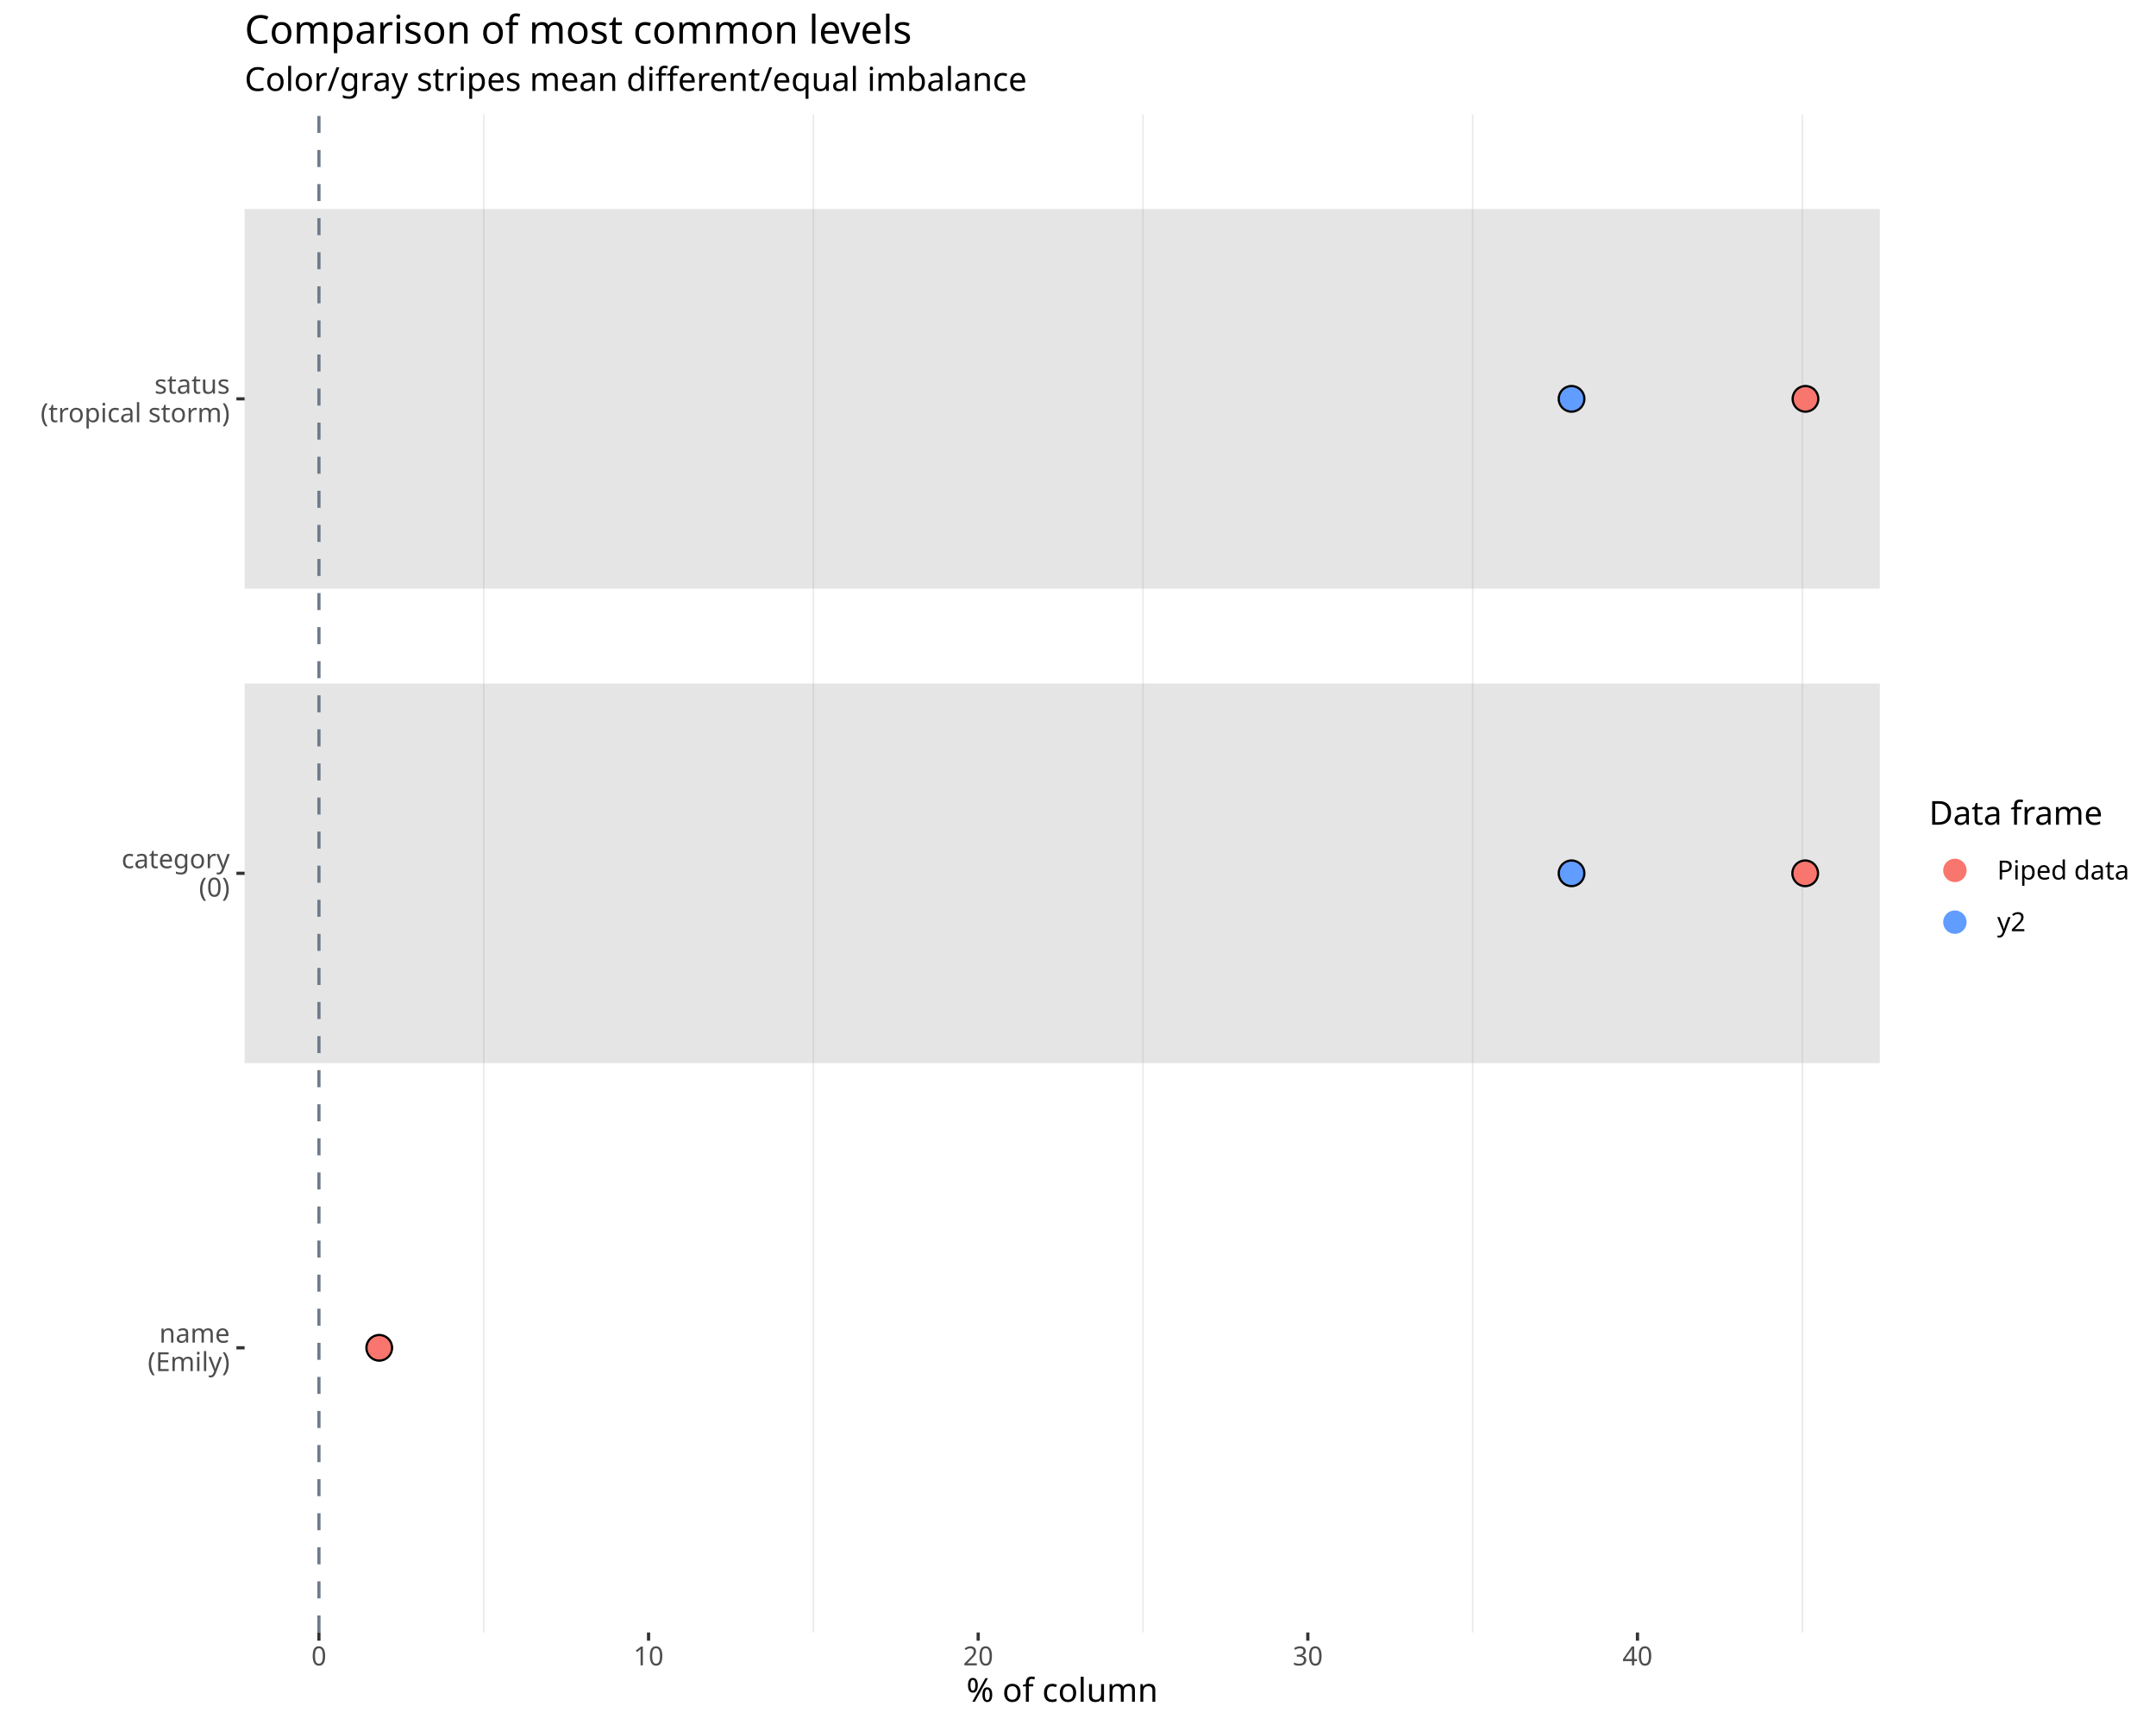
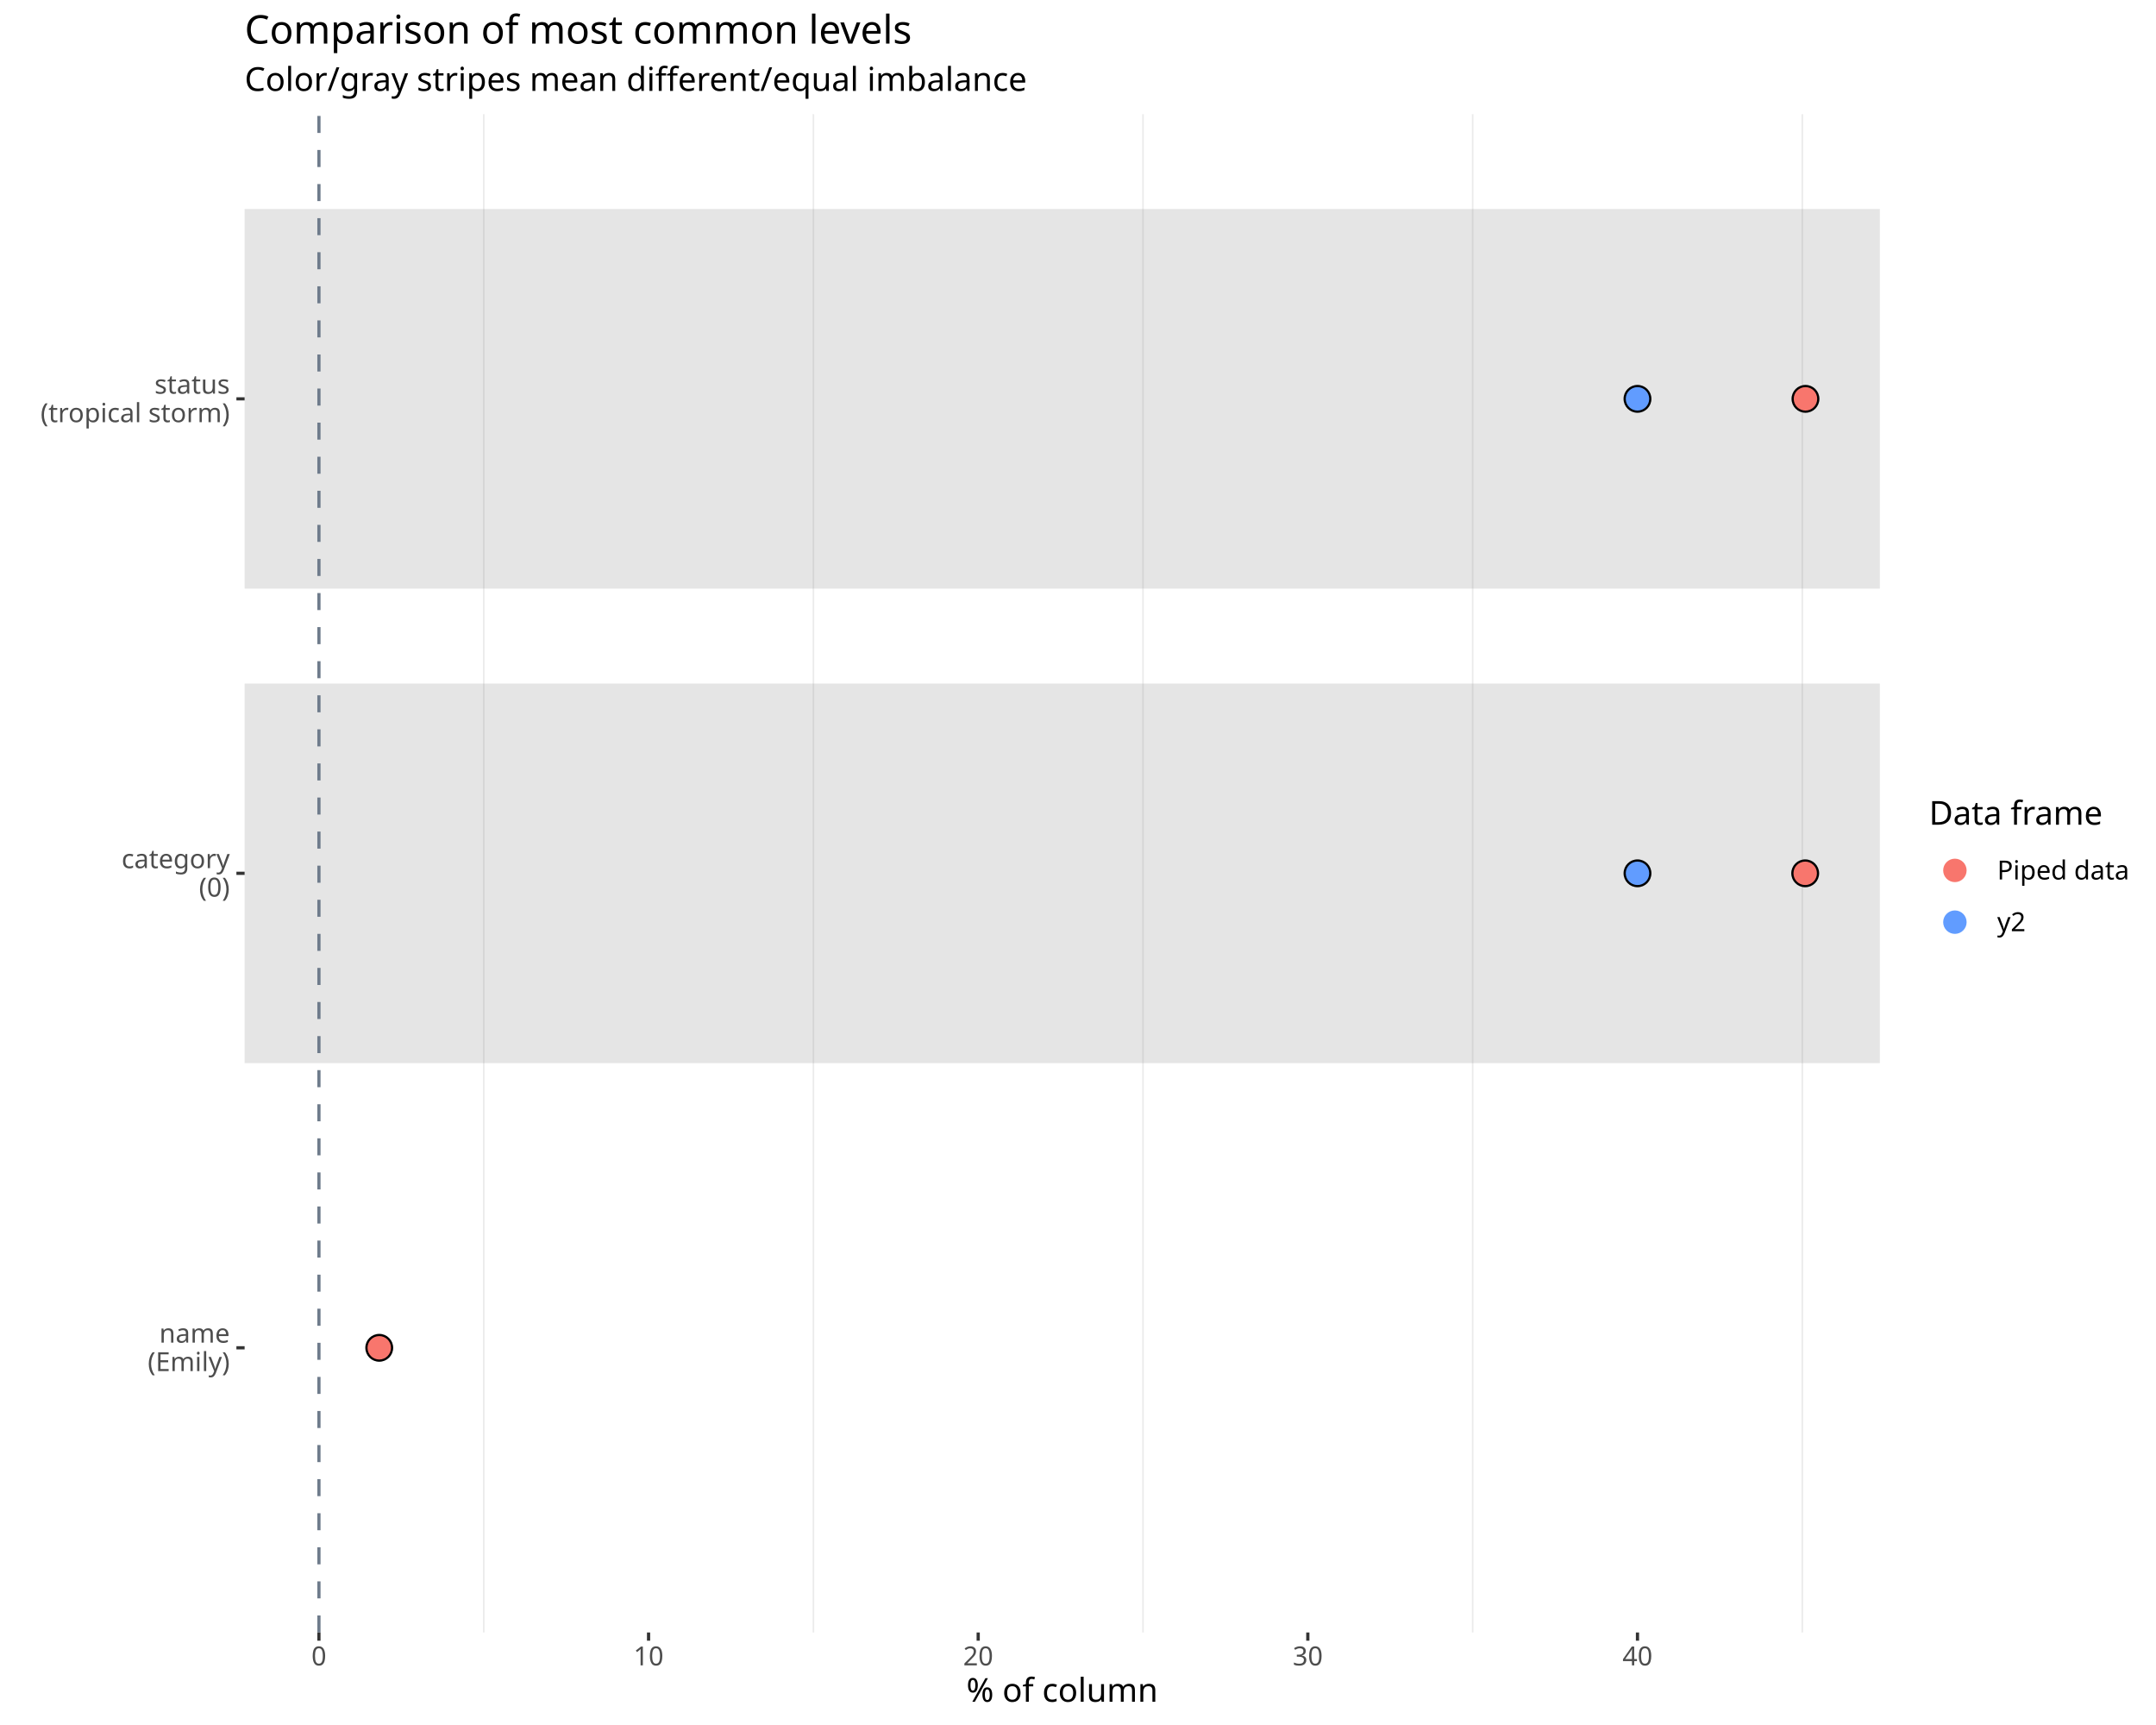
<svg xmlns="http://www.w3.org/2000/svg" class="svglite" data-engine-version="2.0" width="720.00pt" height="576.00pt" viewBox="0 0 720.00 576.00">
  <defs>
    <style type="text/css">
    .svglite line, .svglite polyline, .svglite polygon, .svglite path, .svglite rect, .svglite circle {
      fill: none;
      stroke: #000000;
      stroke-linecap: round;
      stroke-linejoin: round;
      stroke-miterlimit: 10.00;
    }
  </style>
  </defs>
  <rect width="100%" height="100%" style="stroke: none; fill: #FFFFFF;" />
  <defs>
    <clipPath id="cpMC4wMHw3MjAuMDB8MC4wMHw1NzYuMDA=">
      <rect x="0.00" y="0.00" width="720.00" height="576.00" />
    </clipPath>
  </defs>
  <g clip-path="url(#cpMC4wMHw3MjAuMDB8MC4wMHw1NzYuMDA=)">
    <rect x="0.00" y="0.00" width="720.00" height="576.00" style="stroke-width: 1.07; stroke: #FFFFFF; fill: #FFFFFF;" />
  </g>
  <defs>
    <clipPath id="cpODEuNjl8NjI3Ljc2fDM4LjEyfDU0NS4xMQ==">
      <rect x="81.69" y="38.12" width="546.08" height="507.00" />
    </clipPath>
  </defs>
  <g clip-path="url(#cpODEuNjl8NjI3Ljc2fDM4LjEyfDU0NS4xMQ==)">
    <rect x="81.69" y="38.12" width="546.08" height="507.00" style="stroke-width: 1.07; stroke: none; fill: #FFFFFF;" />
    <polyline points="161.55,545.11 161.55,38.12 " style="stroke-width: 0.53; stroke: #EBEBEB; stroke-linecap: butt;" />
    <polyline points="271.63,545.11 271.63,38.12 " style="stroke-width: 0.53; stroke: #EBEBEB; stroke-linecap: butt;" />
    <polyline points="381.71,545.11 381.71,38.12 " style="stroke-width: 0.53; stroke: #EBEBEB; stroke-linecap: butt;" />
    <polyline points="491.80,545.11 491.80,38.12 " style="stroke-width: 0.53; stroke: #EBEBEB; stroke-linecap: butt;" />
    <polyline points="601.88,545.11 601.88,38.12 " style="stroke-width: 0.53; stroke: #EBEBEB; stroke-linecap: butt;" />
    <rect x="-994.31" y="386.68" width="3302.46" height="126.75" style="stroke-width: 1.07; stroke: none; stroke-linecap: square; stroke-linejoin: miter;" />
    <rect x="-994.31" y="228.24" width="3302.46" height="126.75" style="stroke-width: 1.07; stroke: none; stroke-linecap: square; stroke-linejoin: miter; fill: #7F7F7F; fill-opacity: 0.20;" />
    <rect x="-994.31" y="69.80" width="3302.46" height="126.75" style="stroke-width: 1.07; stroke: none; stroke-linecap: square; stroke-linejoin: miter; fill: #7F7F7F; fill-opacity: 0.20;" />
    <rect x="-994.31" y="-88.63" width="3302.46" height="126.75" style="stroke-width: 1.07; stroke: none; stroke-linecap: square; stroke-linejoin: miter;" />
    <rect x="-994.31" y="-247.07" width="3302.46" height="126.75" style="stroke-width: 1.07; stroke: none; stroke-linecap: square; stroke-linejoin: miter; fill: #7F7F7F; fill-opacity: 0.20;" />
    <rect x="-994.31" y="-405.50" width="3302.46" height="126.75" style="stroke-width: 1.07; stroke: none; stroke-linecap: square; stroke-linejoin: miter; fill: #7F7F7F; fill-opacity: 0.20;" />
    <line x1="106.51" y1="545.11" x2="106.51" y2="38.12" style="stroke-width: 1.07; stroke: #6E7B8B; stroke-dasharray: 5.69,5.69; stroke-linecap: butt;" />
    <circle cx="126.65" cy="450.05" r="4.30" style="stroke-width: 0.71; fill: #000000;" />
    <circle cx="602.85" cy="291.61" r="4.30" style="stroke-width: 0.71; fill: #000000;" />
    <circle cx="602.94" cy="133.18" r="4.30" style="stroke-width: 0.71; fill: #000000;" />
-     <circle cx="524.82" cy="291.61" r="4.30" style="stroke-width: 0.71; fill: #000000;" />
-     <circle cx="524.82" cy="133.18" r="4.30" style="stroke-width: 0.71; fill: #000000;" />
+     <circle cx="546.84" cy="291.61" r="4.30" style="stroke-width: 0.71; fill: #000000;" />
+     <circle cx="546.84" cy="133.18" r="4.30" style="stroke-width: 0.71; fill: #000000;" />
    <circle cx="126.65" cy="450.05" r="3.56" style="stroke-width: 0.71; stroke: #F8766D; fill: #F8766D;" />
    <circle cx="602.85" cy="291.61" r="3.56" style="stroke-width: 0.71; stroke: #F8766D; fill: #F8766D;" />
    <circle cx="602.94" cy="133.18" r="3.56" style="stroke-width: 0.71; stroke: #F8766D; fill: #F8766D;" />
-     <circle cx="524.82" cy="291.61" r="3.56" style="stroke-width: 0.71; stroke: #619CFF; fill: #619CFF;" />
-     <circle cx="524.82" cy="133.18" r="3.56" style="stroke-width: 0.71; stroke: #619CFF; fill: #619CFF;" />
+     <circle cx="546.84" cy="291.61" r="3.56" style="stroke-width: 0.71; stroke: #619CFF; fill: #619CFF;" />
+     <circle cx="546.84" cy="133.18" r="3.56" style="stroke-width: 0.71; stroke: #619CFF; fill: #619CFF;" />
  </g>
  <g clip-path="url(#cpMC4wMHw3MjAuMDB8MC4wMHw1NzYuMDA=)">
    <text x="76.75" y="448.33" text-anchor="end" style="font-size: 8.80px; fill: #4D4D4D; font-family: sans;" textLength="22.02px" lengthAdjust="spacingAndGlyphs">name</text>
    <text x="76.75" y="457.83" text-anchor="end" style="font-size: 8.80px; fill: #4D4D4D; font-family: sans;" textLength="27.38px" lengthAdjust="spacingAndGlyphs">(Emily)</text>
    <text x="76.75" y="289.89" text-anchor="end" style="font-size: 8.80px; fill: #4D4D4D; font-family: sans;" textLength="33.76px" lengthAdjust="spacingAndGlyphs">category</text>
    <text x="76.75" y="299.39" text-anchor="end" style="font-size: 8.80px; fill: #4D4D4D; font-family: sans;" textLength="10.76px" lengthAdjust="spacingAndGlyphs">(0)</text>
    <text x="76.75" y="131.45" text-anchor="end" style="font-size: 8.80px; fill: #4D4D4D; font-family: sans;" textLength="23.49px" lengthAdjust="spacingAndGlyphs">status</text>
    <text x="76.75" y="140.96" text-anchor="end" style="font-size: 8.80px; fill: #4D4D4D; font-family: sans;" textLength="58.68px" lengthAdjust="spacingAndGlyphs">(tropical storm)</text>
    <polyline points="78.95,450.05 81.69,450.05 " style="stroke-width: 1.07; stroke: #333333; stroke-linecap: butt;" />
    <polyline points="78.95,291.61 81.69,291.61 " style="stroke-width: 1.07; stroke: #333333; stroke-linecap: butt;" />
    <polyline points="78.95,133.18 81.69,133.18 " style="stroke-width: 1.07; stroke: #333333; stroke-linecap: butt;" />
    <polyline points="106.51,547.85 106.51,545.11 " style="stroke-width: 1.07; stroke: #333333; stroke-linecap: butt;" />
    <polyline points="216.59,547.85 216.59,545.11 " style="stroke-width: 1.07; stroke: #333333; stroke-linecap: butt;" />
    <polyline points="326.67,547.85 326.67,545.11 " style="stroke-width: 1.07; stroke: #333333; stroke-linecap: butt;" />
    <polyline points="436.75,547.85 436.75,545.11 " style="stroke-width: 1.07; stroke: #333333; stroke-linecap: butt;" />
    <polyline points="546.84,547.85 546.84,545.11 " style="stroke-width: 1.07; stroke: #333333; stroke-linecap: butt;" />
    <text x="106.51" y="556.10" text-anchor="middle" style="font-size: 8.80px; fill: #4D4D4D; font-family: sans;" textLength="4.89px" lengthAdjust="spacingAndGlyphs">0</text>
    <text x="216.59" y="556.10" text-anchor="middle" style="font-size: 8.80px; fill: #4D4D4D; font-family: sans;" textLength="9.79px" lengthAdjust="spacingAndGlyphs">10</text>
    <text x="326.67" y="556.10" text-anchor="middle" style="font-size: 8.80px; fill: #4D4D4D; font-family: sans;" textLength="9.79px" lengthAdjust="spacingAndGlyphs">20</text>
    <text x="436.75" y="556.10" text-anchor="middle" style="font-size: 8.80px; fill: #4D4D4D; font-family: sans;" textLength="9.79px" lengthAdjust="spacingAndGlyphs">30</text>
    <text x="546.84" y="556.10" text-anchor="middle" style="font-size: 8.80px; fill: #4D4D4D; font-family: sans;" textLength="9.79px" lengthAdjust="spacingAndGlyphs">40</text>
    <text x="354.72" y="568.24" text-anchor="middle" style="font-size: 11.00px; font-family: sans;" textLength="60.54px" lengthAdjust="spacingAndGlyphs">% of column</text>
    <rect x="638.72" y="261.19" width="75.80" height="60.85" style="stroke-width: 1.07; stroke: none; fill: #FFFFFF;" />
    <text x="644.20" y="275.38" style="font-size: 11.00px; font-family: sans;" textLength="54.42px" lengthAdjust="spacingAndGlyphs">Data frame</text>
    <rect x="644.20" y="282.00" width="17.28" height="17.28" style="stroke-width: 1.07; stroke: none; fill: #FFFFFF;" />
    <rect x="644.91" y="282.71" width="15.86" height="15.86" style="stroke-width: 1.07; stroke: none; stroke-linecap: square; stroke-linejoin: miter;" />
    <circle cx="652.84" cy="290.64" r="3.56" style="stroke-width: 0.71; stroke: #F8766D; fill: #F8766D;" />
    <rect x="644.20" y="299.28" width="17.28" height="17.28" style="stroke-width: 1.07; stroke: none; fill: #FFFFFF;" />
    <rect x="644.91" y="299.99" width="15.86" height="15.86" style="stroke-width: 1.07; stroke: none; stroke-linecap: square; stroke-linejoin: miter;" />
    <circle cx="652.84" cy="307.92" r="3.56" style="stroke-width: 0.71; stroke: #619CFF; fill: #619CFF;" />
    <text x="666.96" y="293.67" style="font-size: 8.80px; font-family: sans;" textLength="42.08px" lengthAdjust="spacingAndGlyphs">Piped data</text>
    <text x="666.96" y="310.95" style="font-size: 8.80px; font-family: sans;" textLength="9.30px" lengthAdjust="spacingAndGlyphs">y2</text>
    <text x="81.69" y="30.35" style="font-size: 11.00px; font-family: sans;" textLength="242.76px" lengthAdjust="spacingAndGlyphs">Color/gray stripes mean different/equal imbalance</text>
    <text x="81.69" y="14.56" style="font-size: 13.20px; font-family: sans;" textLength="209.86px" lengthAdjust="spacingAndGlyphs">Comparison of most common levels</text>
  </g>
</svg>
